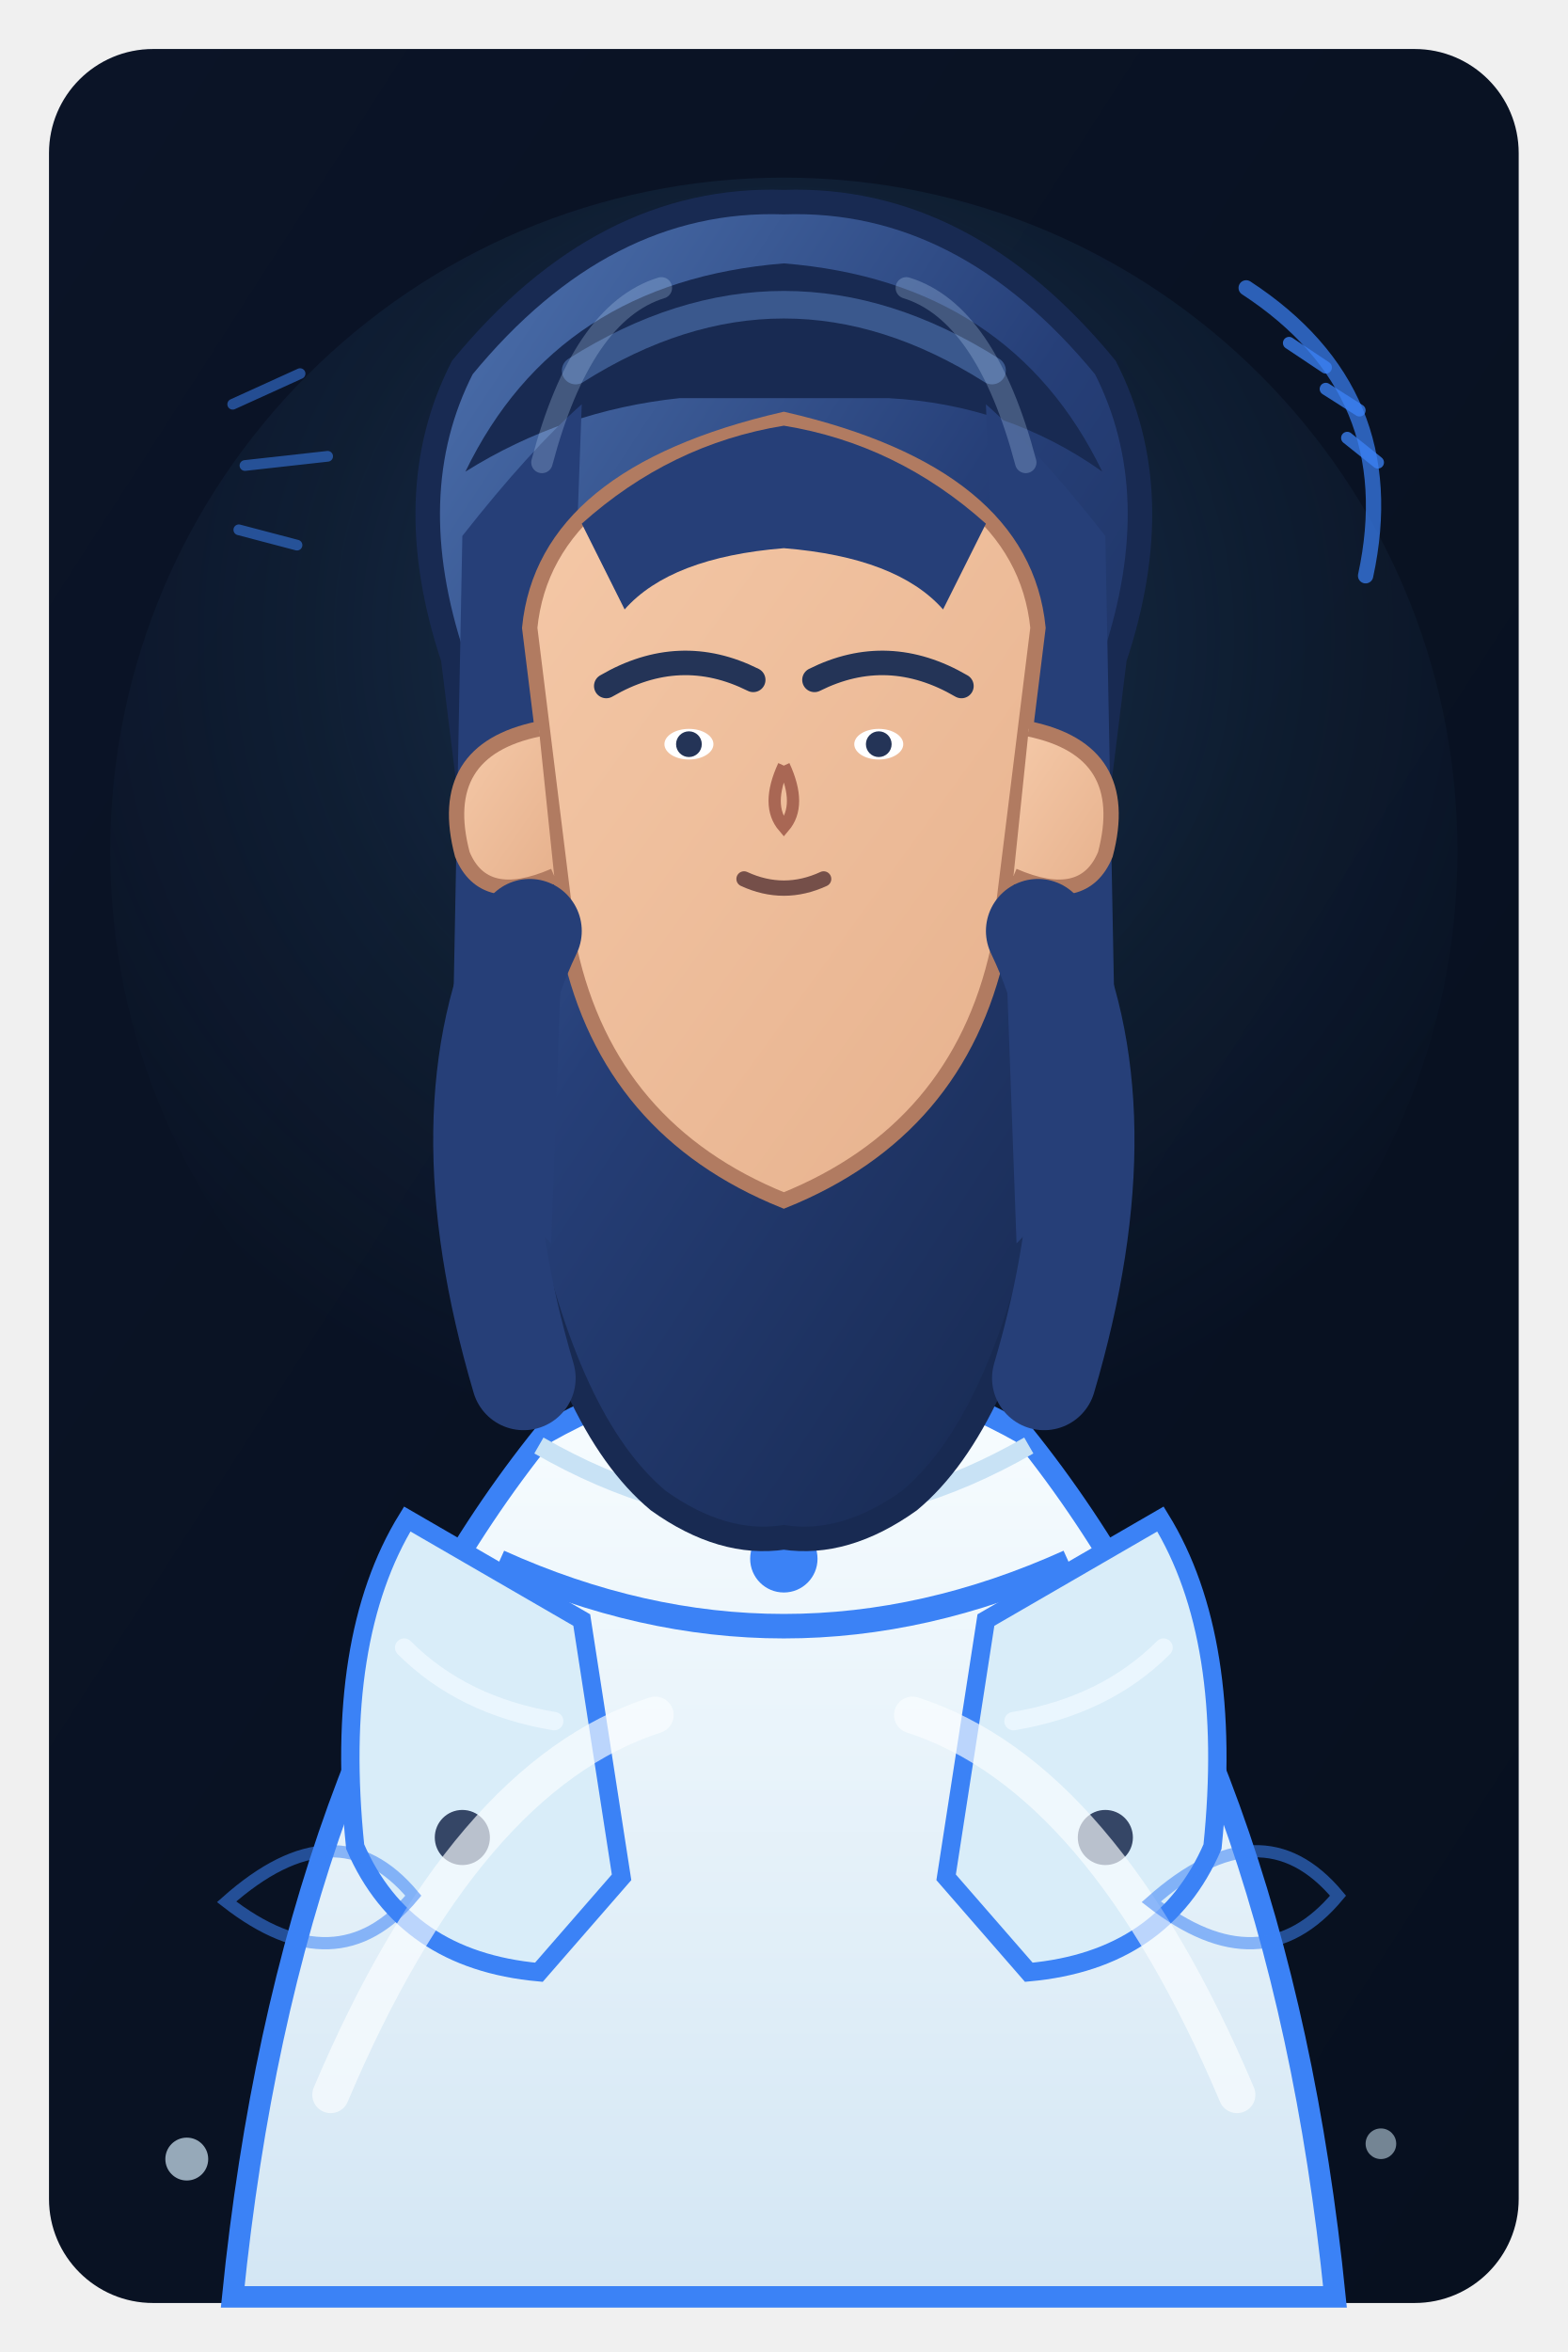
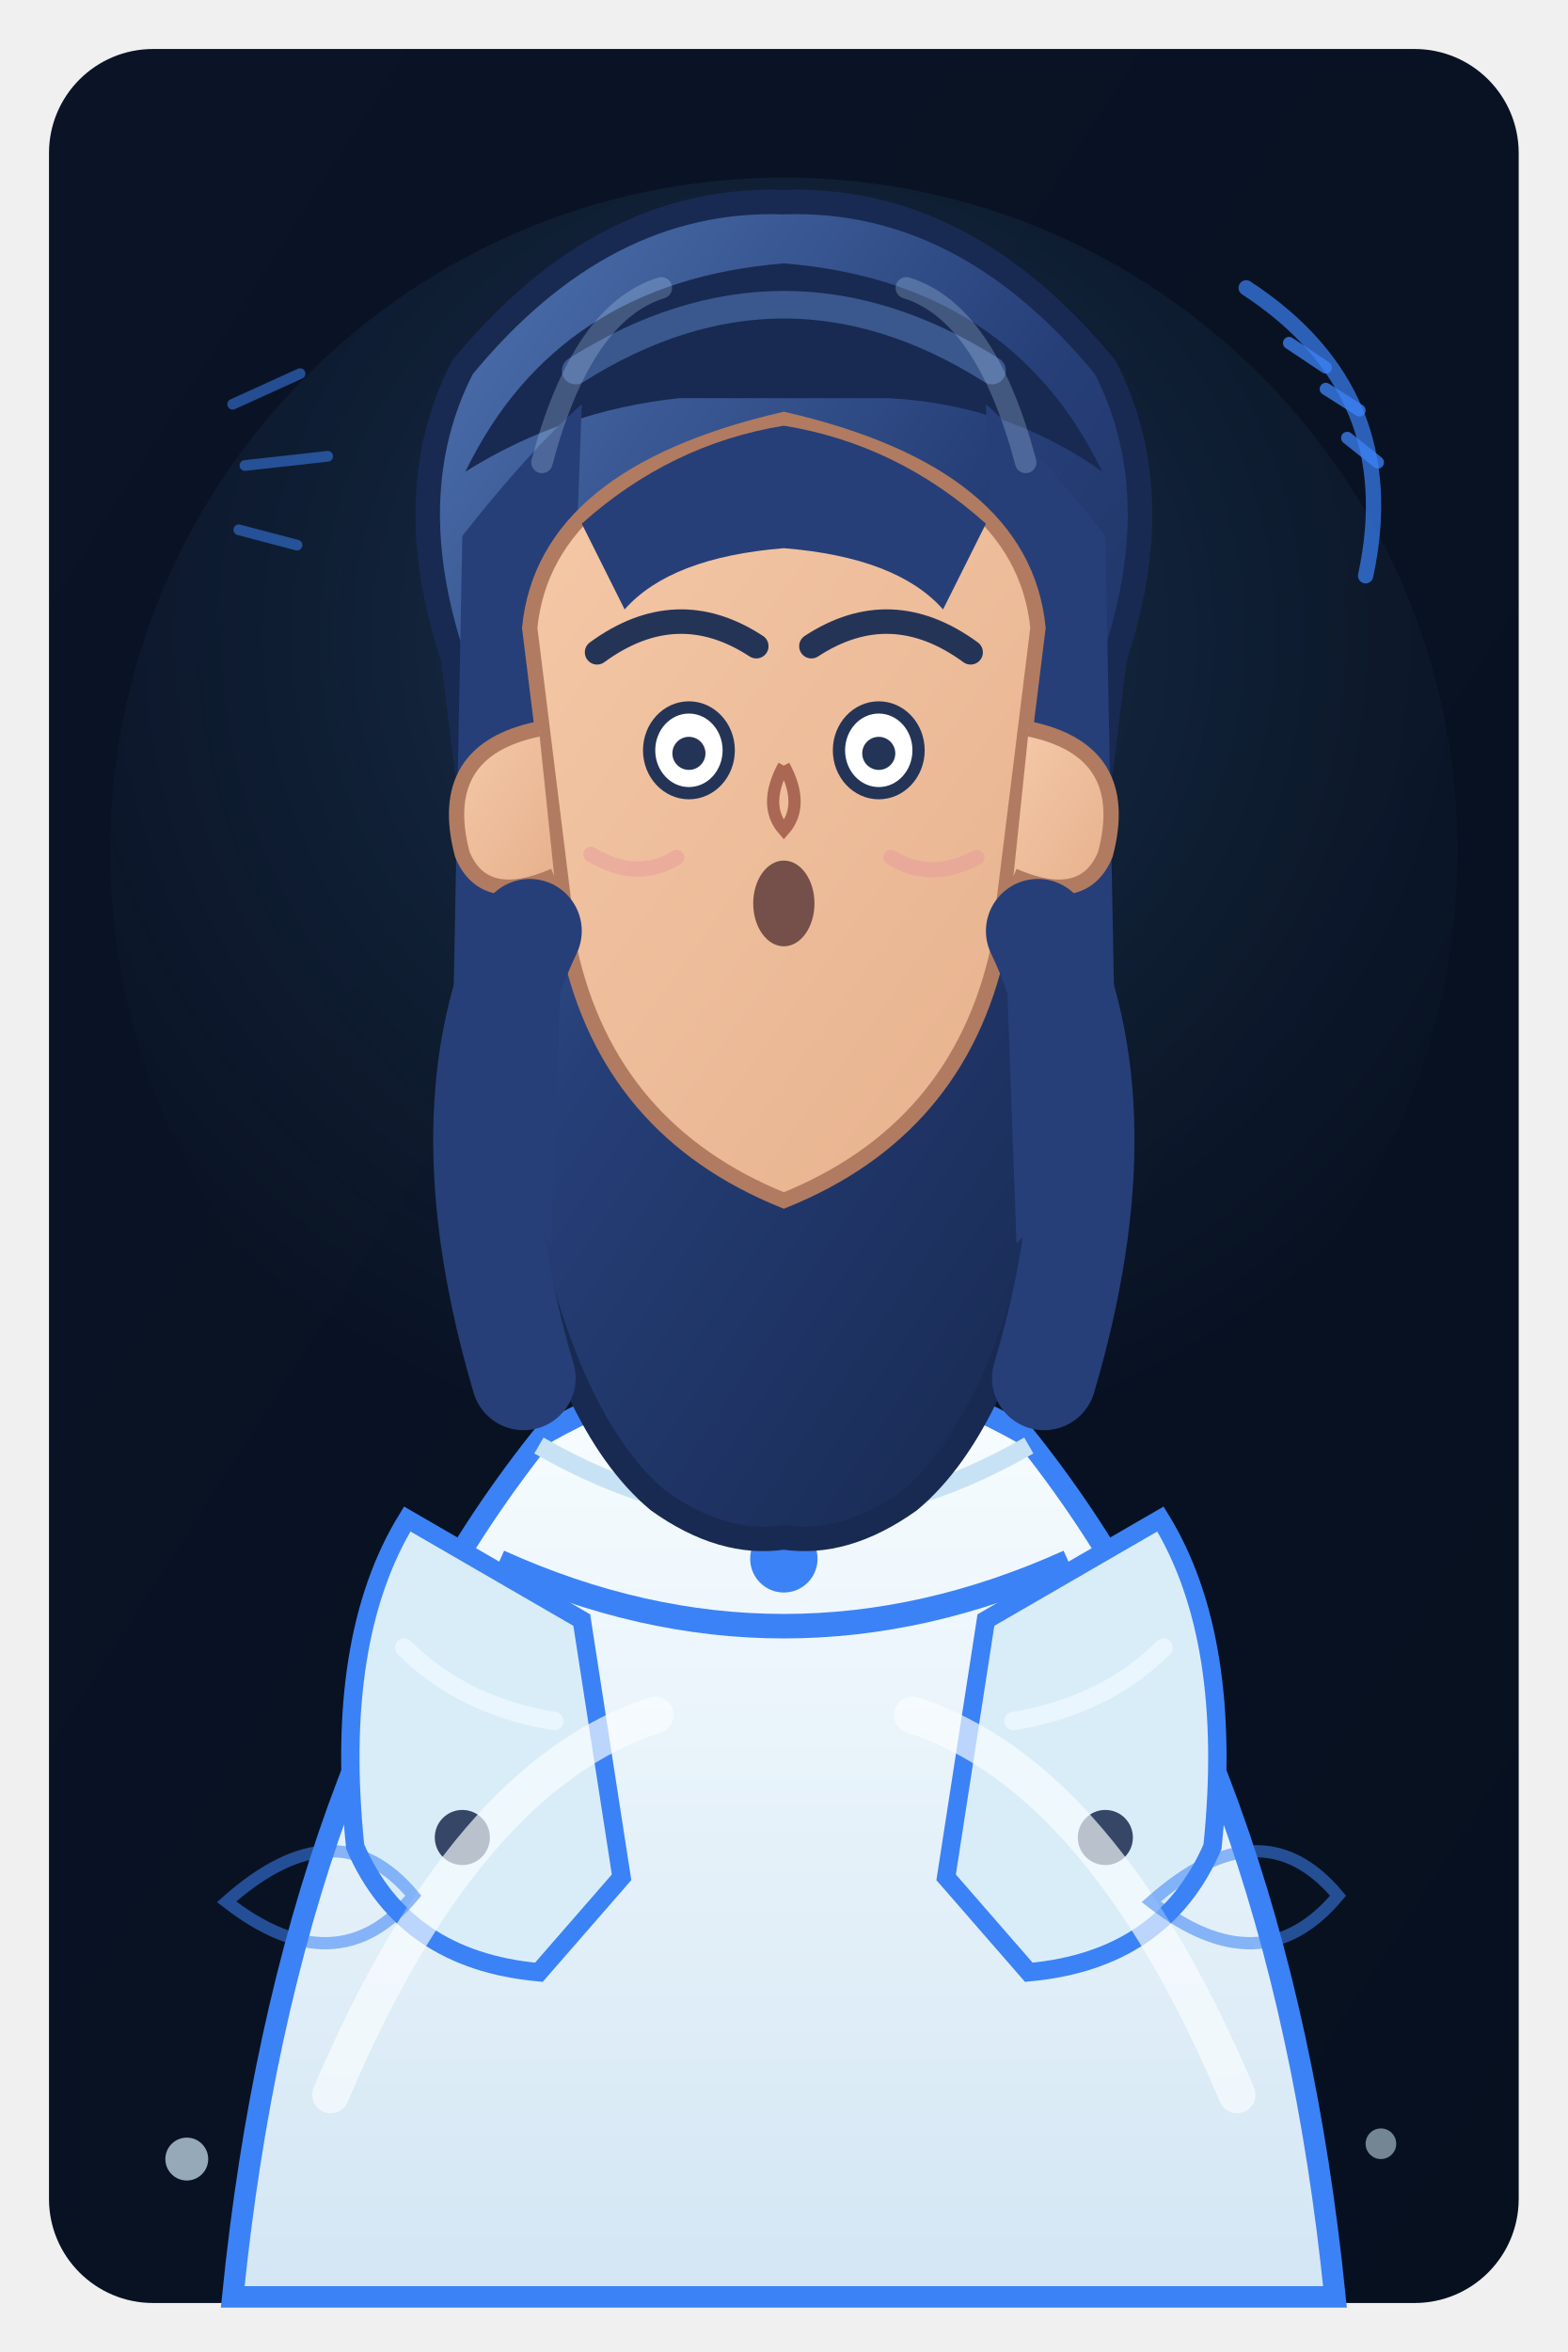
<svg xmlns="http://www.w3.org/2000/svg" width="512" height="768" viewBox="0 0 512 768">
  <defs>
    <linearGradient id="bg" x1="0" y1="0" x2="1" y2="1">
      <stop offset="0" stop-color="#0b1427" />
      <stop offset="1" stop-color="#07101f" />
    </linearGradient>
    <radialGradient id="halo" cx="50%" cy="34%" r="62%">
      <stop offset="0" stop-color="#55a9e8" stop-opacity=".22" />
      <stop offset=".58" stop-color="#55a9e8" stop-opacity=".07" />
      <stop offset="1" stop-color="#55a9e8" stop-opacity="0" />
    </radialGradient>
    <linearGradient id="hair" x1="0" y1="0" x2=".8" y2="1">
      <stop offset="0" stop-color="#4f74b1" />
      <stop offset=".5" stop-color="#263f78" />
      <stop offset="1" stop-color="#182a52" />
    </linearGradient>
    <linearGradient id="skin" x1="0" y1="0" x2=".9" y2="1">
      <stop offset="0" stop-color="#f5c9a8" />
      <stop offset="1" stop-color="#e7b28e" />
    </linearGradient>
    <linearGradient id="uniform" x1="0" y1="0" x2="0" y2="1">
      <stop offset="0" stop-color="#f8fdff" />
      <stop offset="1" stop-color="#d3e6f4" />
    </linearGradient>
  </defs>
  <rect x="16" y="16" width="480" height="736" rx="34" fill="url(#bg)" />
  <circle cx="256" cy="278" r="220" fill="url(#halo)" />
  <path d="M76 750 Q94 572 178 468 Q256 424 334 468 Q418 572 436 750 Z" fill="url(#uniform)" stroke="#3b82f6" stroke-width="7" />
  <path d="M176 472 Q256 518 336 472" fill="none" stroke="#c8e2f5" stroke-width="6" />
  <path d="M163 510 Q256 552 349 510" fill="none" stroke="#3b82f6" stroke-width="8" />
  <path d="M221 469 L256 508 L291 469" fill="#fbfeff" stroke="#a9cae5" stroke-width="4" />
  <path d="M222 468 L256 509 L290 468" fill="none" stroke="#3b82f6" stroke-width="6" />
  <circle cx="256" cy="509" r="11" fill="#3b82f6" />
  <path d="M133 496 Q109 535 116 603 Q132 640 176 644 L203 613 L190 529 Z" fill="#d9edf9" stroke="#3b82f6" stroke-width="6" />
  <path d="M379 496 Q403 535 396 603 Q380 640 336 644 L309 613 L322 529 Z" fill="#d9edf9" stroke="#3b82f6" stroke-width="6" />
  <path d="M132 538 Q151 557 181 562" fill="none" stroke="#eef8ff" stroke-width="6" stroke-linecap="round" opacity=".82" />
  <path d="M380 538 Q361 557 331 562" fill="none" stroke="#eef8ff" stroke-width="6" stroke-linecap="round" opacity=".82" />
  <circle cx="151" cy="600" r="9" fill="#243457" opacity=".9" />
  <circle cx="361" cy="600" r="9" fill="#243457" opacity=".9" />
  <path d="M151 120 Q197 64 256 66 Q315 64 361 120 Q382 161 364 215 L342 393 Q327 465 297 490 Q276 505 256 502 Q236 505 215 490 Q185 465 170 393 L148 215 Q130 161 151 120 Z" fill="url(#hair)" stroke="#182a52" stroke-width="8" />
  <path d="M152 154 Q182 92 256 86 Q330 92 360 154 Q329 132 290 130 Q256 130 222 130 Q184 134 152 154 Z" fill="#182a52" />
  <path d="M151 175 Q173 147 190 132 L180 406 Q155 381 148 332 Z" fill="#263f78" />
  <path d="M361 175 Q339 147 322 132 L332 406 Q357 381 364 332 Z" fill="#263f78" />
  <path d="M188 121 Q256 78 324 121" fill="none" stroke="#4f74b1" stroke-width="9" stroke-linecap="round" opacity=".62" />
  <path d="M177 151 Q190 102 216 94" fill="none" stroke="#b4d0ef" stroke-width="7" stroke-linecap="round" opacity=".28" />
  <path d="M335 151 Q322 102 296 94" fill="none" stroke="#b4d0ef" stroke-width="7" stroke-linecap="round" opacity=".28" />
  <path d="M173 205 Q178 155 256 137 Q334 155 339 205 L326 310 Q313 369 256 392 Q199 369 186 310 Z" fill="url(#skin)" stroke="#b17b61" stroke-width="5" />
  <path d="M190 171 Q219 145 256 139 Q293 145 322 171 L308 199 Q293 182 256 179 Q219 182 204 199 Z" fill="#263f78" />
-   <path d="M198 224 Q222 210 246 222" fill="none" stroke="#243457" stroke-width="8" stroke-linecap="round" />
-   <path d="M266 222 Q290 210 314 224" fill="none" stroke="#243457" stroke-width="8" stroke-linecap="round" />
-   <ellipse cx="225" cy="243" rx="8" ry="5" fill="#fff" />
-   <ellipse cx="287" cy="243" rx="8" ry="5" fill="#fff" />
-   <circle cx="225" cy="243" r="4.2" fill="#243457" />
-   <circle cx="287" cy="243" r="4.2" fill="#243457" />
-   <path d="M256 250 Q250 263 256 270 Q262 263 256 250" fill="none" stroke="#a96754" stroke-width="4" />
-   <path d="M243 287 Q256 293 269 287" fill="none" stroke="#754f49" stroke-width="5" stroke-linecap="round" />
+   <path d="M195 213 Q221 194 247 211" fill="none" stroke="#243457" stroke-width="8" stroke-linecap="round" />
+   <path d="M265 211 Q291 194 317 213" fill="none" stroke="#243457" stroke-width="8" stroke-linecap="round" />
+   <ellipse cx="225" cy="245" rx="13" ry="14" fill="#fff" stroke="#243457" stroke-width="4" />
+   <ellipse cx="287" cy="245" rx="13" ry="14" fill="#fff" stroke="#243457" stroke-width="4" />
+   <circle cx="225" cy="246" r="5.4" fill="#243457" />
+   <circle cx="287" cy="246" r="5.4" fill="#243457" />
+   <path d="M256 250 Q249 263 256 271 Q263 263 256 250" fill="none" stroke="#a96754" stroke-width="4" />
+   <ellipse cx="256" cy="295" rx="10" ry="14" fill="#754f49" />
+   <path d="M193 279 Q208 288 221 280" fill="none" stroke="#e89c9c" stroke-width="5" stroke-linecap="round" opacity=".55" />
+   <path d="M319 280 Q304 288 291 280" fill="none" stroke="#e89c9c" stroke-width="5" stroke-linecap="round" opacity=".55" />
  <path d="M176 238 Q142 245 151 279 Q158 296 181 286" fill="url(#skin)" stroke="#b17b61" stroke-width="5" />
  <path d="M336 238 Q370 245 361 279 Q354 296 331 286" fill="url(#skin)" stroke="#b17b61" stroke-width="5" />
  <path d="M173 304 Q145 362 171 450" fill="none" stroke="#263f78" stroke-width="34" stroke-linecap="round" />
  <path d="M339 304 Q367 362 341 450" fill="none" stroke="#263f78" stroke-width="34" stroke-linecap="round" />
  <path d="M108 684 Q152 580 214 560" fill="none" stroke="#fbfeff" stroke-width="12" stroke-linecap="round" opacity=".67" />
  <path d="M404 684 Q360 580 298 560" fill="none" stroke="#fbfeff" stroke-width="12" stroke-linecap="round" opacity=".67" />
  <path d="M407 94 Q459 128 446 188" fill="none" stroke="#3b82f6" stroke-width="5" stroke-linecap="round" opacity=".7" />
  <path d="M421 112 l12 8 M433 127 l11 7 M440 143 l10 8" stroke="#3b82f6" stroke-width="4" stroke-linecap="round" opacity=".76" />
  <path d="M76 132 l22 -10 M80 152 l27 -3 M78 173 l19 5" stroke="#3b82f6" stroke-width="3.5" stroke-linecap="round" opacity=".52" />
  <path d="M74 621 q36 -32 61 -2 q-25 30 -61 2 Z" fill="none" stroke="#3b82f6" stroke-width="4" opacity=".55" />
  <path d="M376 621 q36 -32 61 -2 q-25 30 -61 2 Z" fill="none" stroke="#3b82f6" stroke-width="4" opacity=".55" />
  <circle cx="61" cy="705" r="7" fill="#d8efff" opacity=".68" />
  <circle cx="451" cy="700" r="5" fill="#d8efff" opacity=".52" />
</svg>
